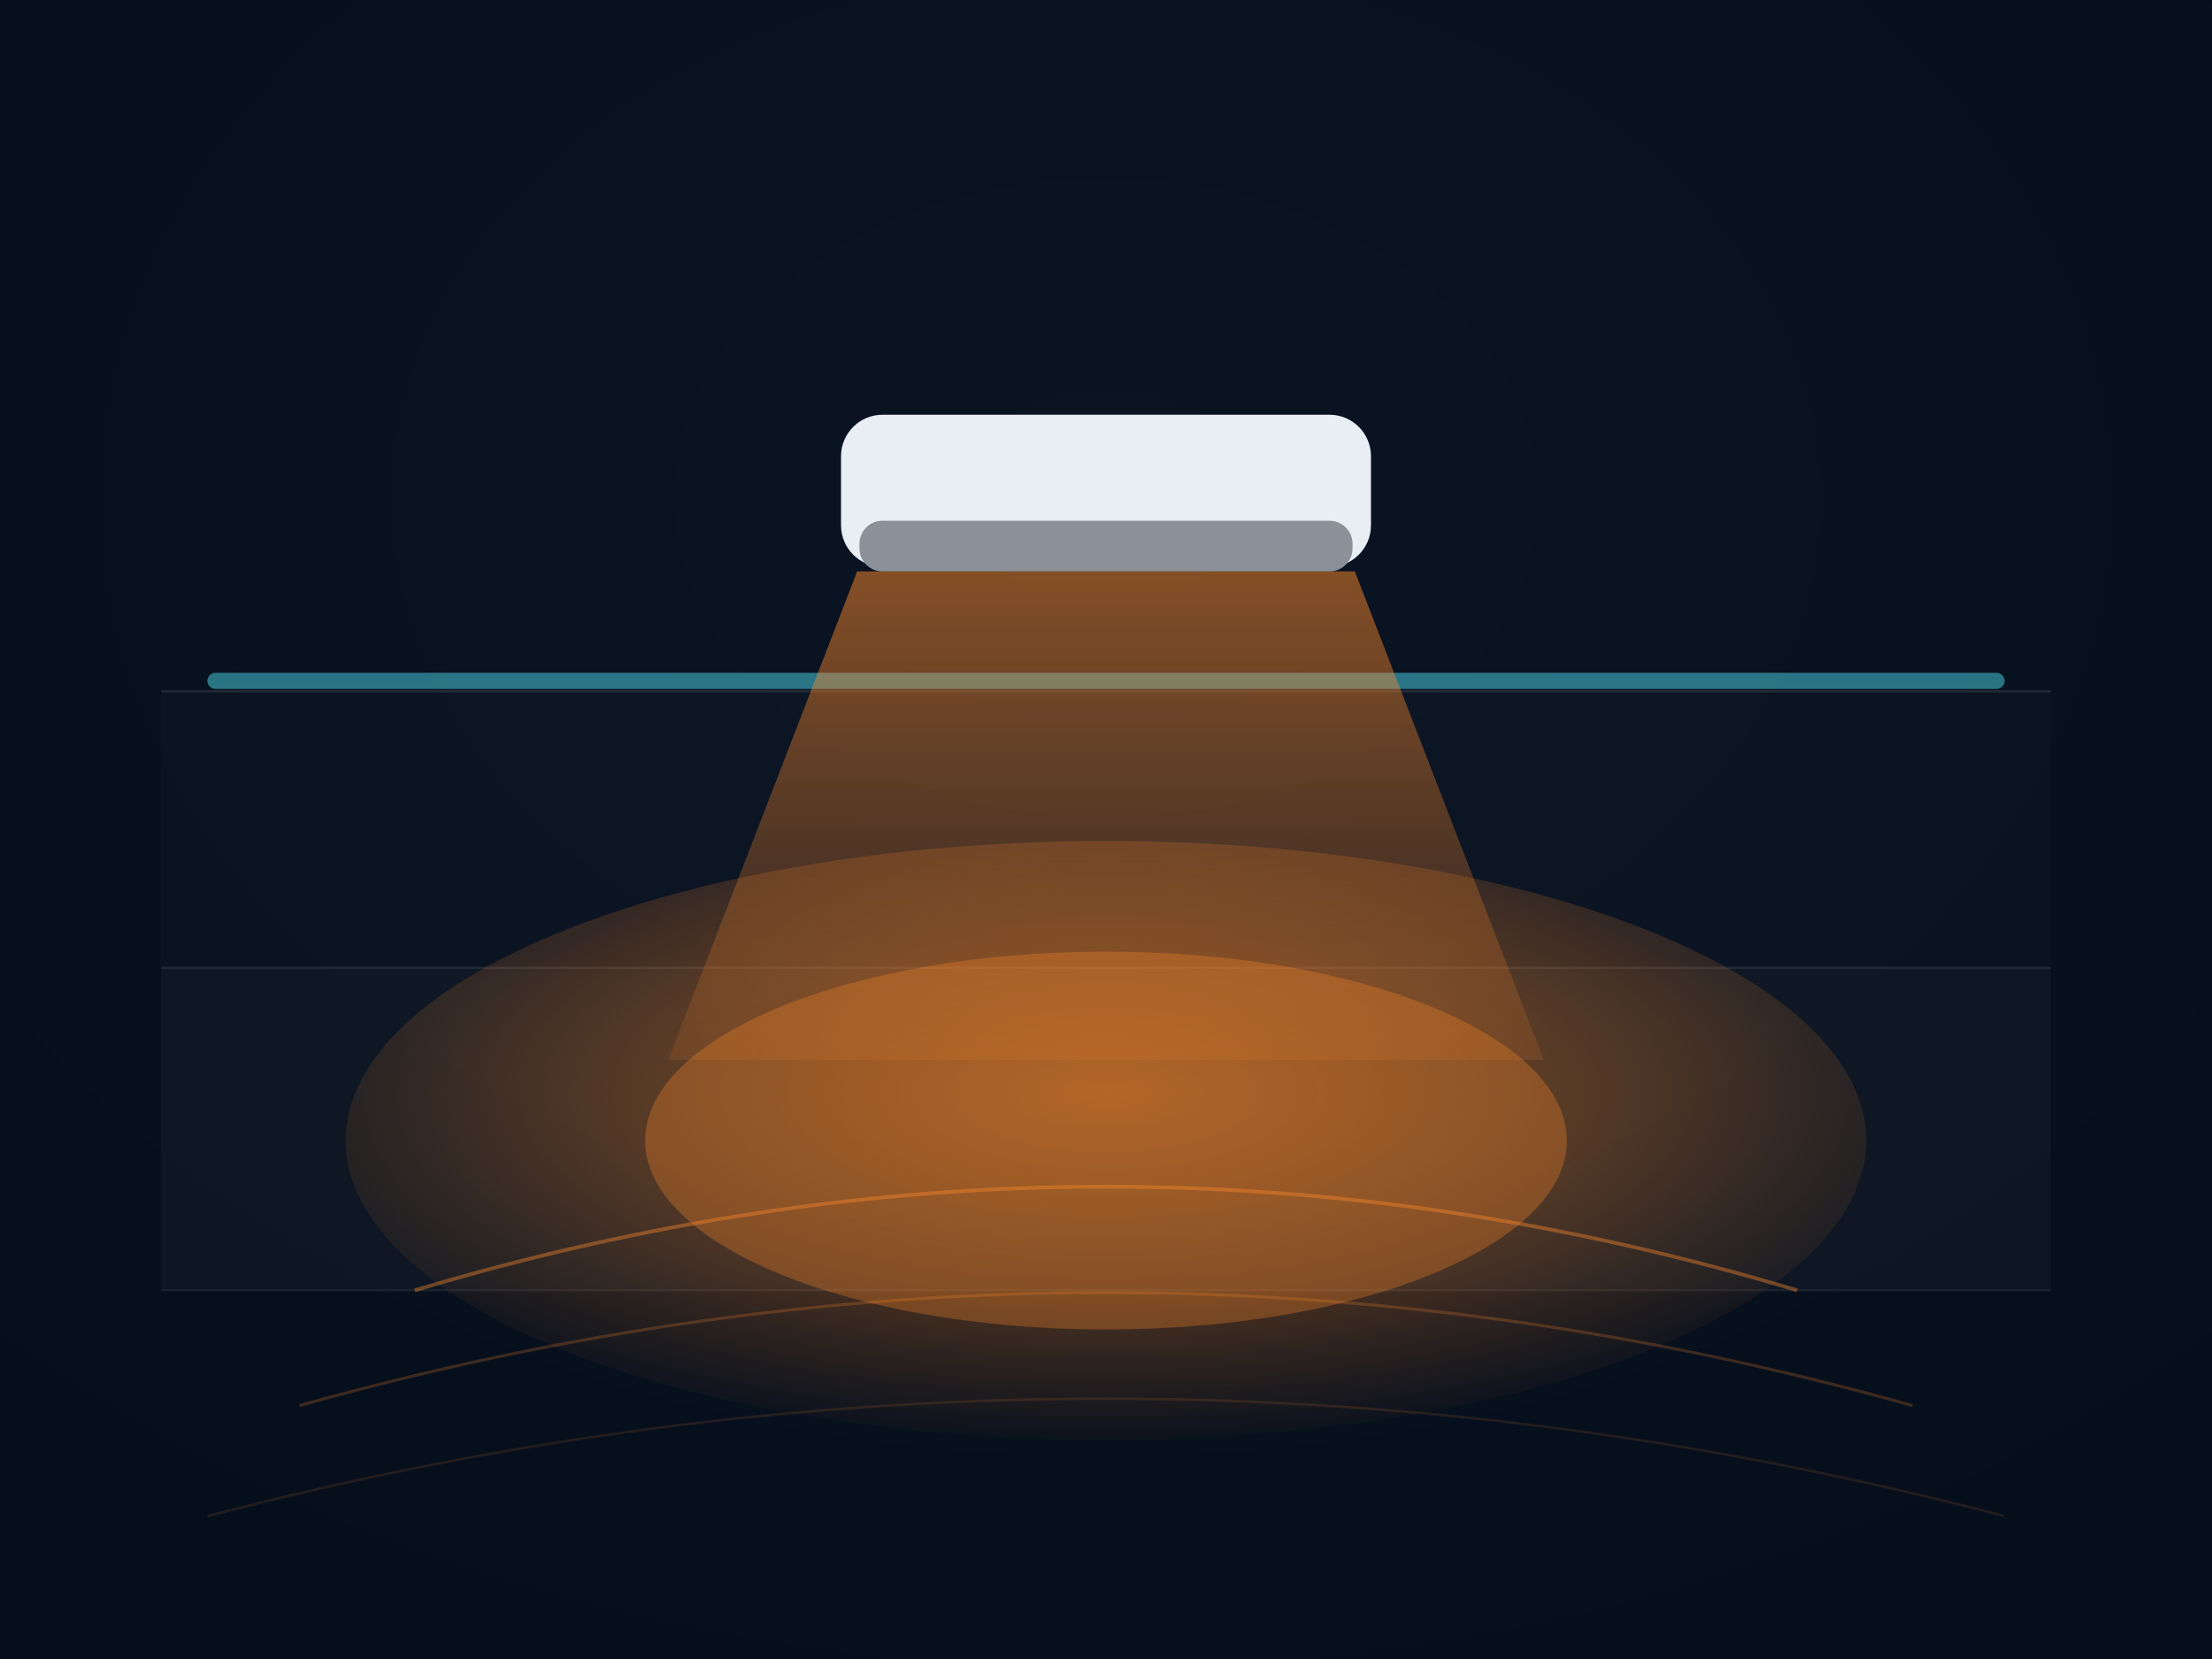
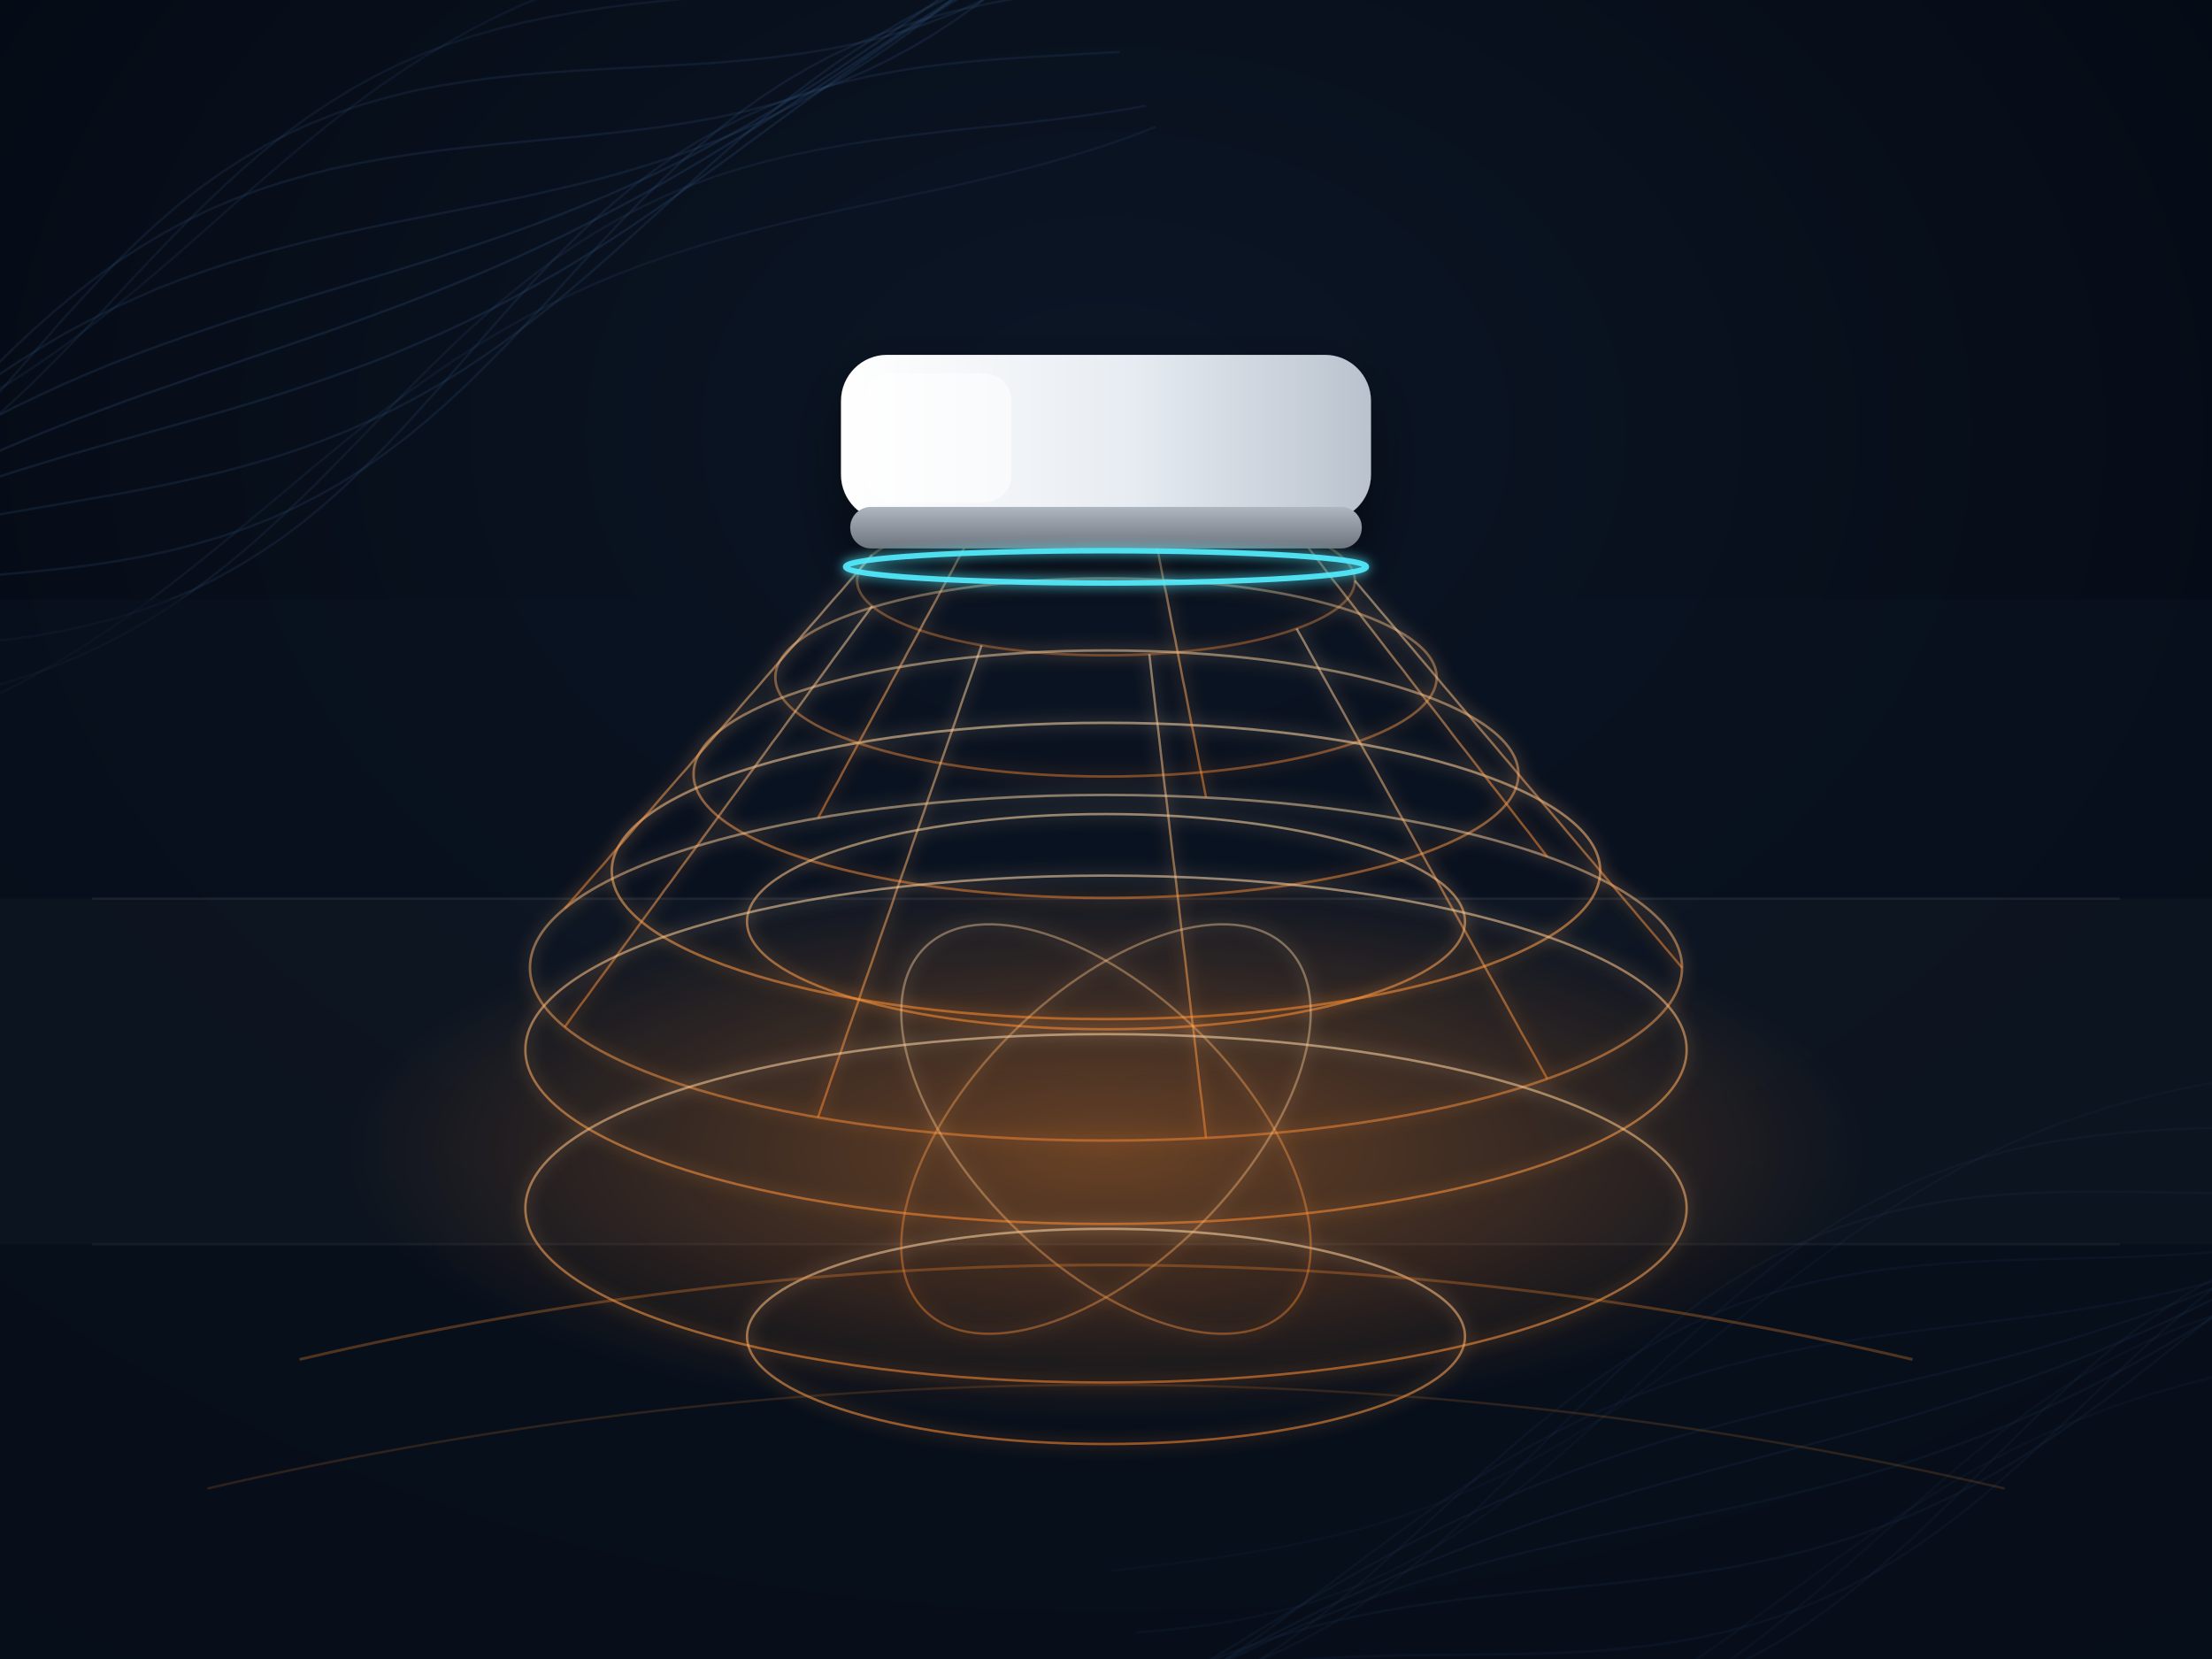
<svg xmlns="http://www.w3.org/2000/svg" width="960" height="720" viewBox="0 0 960 720">
  <defs>
-     <radialGradient id="bgg" cx="50%" cy="30%" r="90%">
-       <stop offset="0" stop-color="#0b1423" />
-       <stop offset="1" stop-color="#040d19" />
+     <radialGradient id="bgg" cx="50%" cy="26%" r="95%">
+       <stop offset="0" stop-color="#0c1626" />
+       <stop offset=".6" stop-color="#050b15" />
+       <stop offset="1" stop-color="#03070e" />
    </radialGradient>
-     <radialGradient id="hotspot" cx="50%" cy="50%" r="50%">
-       <stop offset="0" stop-color="#ffd9a8" stop-opacity=".95" />
-       <stop offset=".35" stop-color="#ff8a2b" stop-opacity=".8" />
+     <linearGradient id="body" x1="0" y1="0" x2="1" y2="0">
+       <stop offset="0" stop-color="#ffffff" />
+       <stop offset=".55" stop-color="#e7ecf2" />
+       <stop offset="1" stop-color="#b9c2cd" />
+     </linearGradient>
+     <linearGradient id="metal" x1="0" y1="0" x2="0" y2="1">
+       <stop offset="0" stop-color="#aeb6c0" />
+       <stop offset="1" stop-color="#6d747e" />
+     </linearGradient>
+     <linearGradient id="ogr" x1="0" y1="0" x2="0" y2="1">
+       <stop offset="0" stop-color="#ffd9a8" />
+       <stop offset="1" stop-color="#ff8a2b" />
+     </linearGradient>
+     <radialGradient id="core" cx="50%" cy="50%" r="50%">
+       <stop offset="0" stop-color="#fff3df" stop-opacity=".95" />
+       <stop offset=".4" stop-color="#ff8a2b" stop-opacity=".55" />
      <stop offset="1" stop-color="#ff8a2b" stop-opacity="0" />
    </radialGradient>
-     <radialGradient id="volume" cx="50%" cy="42%" r="60%">
-       <stop offset="0" stop-color="#ff8a2b" stop-opacity=".55" />
-       <stop offset=".55" stop-color="#ff8a2b" stop-opacity=".28" />
+     <radialGradient id="corewide" cx="50%" cy="50%" r="50%">
+       <stop offset="0" stop-color="#ff8a2b" stop-opacity=".38" />
+       <stop offset=".6" stop-color="#ff8a2b" stop-opacity=".16" />
      <stop offset="1" stop-color="#ff8a2b" stop-opacity="0" />
    </radialGradient>
-     <linearGradient id="beamN" x1="0" y1="0" x2="0" y2="1">
-       <stop offset="0" stop-color="#ffd9a8" stop-opacity=".85" />
-       <stop offset="1" stop-color="#ff8a2b" stop-opacity=".25" />
-     </linearGradient>
-     <linearGradient id="beamW" x1="0" y1="0" x2="0" y2="1">
-       <stop offset="0" stop-color="#ff8a2b" stop-opacity=".5" />
-       <stop offset="1" stop-color="#ff8a2b" stop-opacity=".12" />
-     </linearGradient>
+     <filter id="glowO" x="-40%" y="-40%" width="180%" height="180%">
+       <feGaussianBlur stdDeviation="3.2" result="b" />
+       <feMerge>
+         <feMergeNode in="b" />
+         <feMergeNode in="SourceGraphic" />
+       </feMerge>
+     </filter>
+     <filter id="glowC" x="-60%" y="-60%" width="220%" height="220%">
+       <feGaussianBlur stdDeviation="2.4" result="b" />
+       <feMerge>
+         <feMergeNode in="b" />
+         <feMergeNode in="SourceGraphic" />
+       </feMerge>
+     </filter>
+     <filter id="soft" x="-30%" y="-30%" width="160%" height="160%">
+       <feDropShadow dx="0" dy="10" stdDeviation="12" flood-color="#000" flood-opacity=".5" />
+     </filter>
  </defs>
  <rect width="960" height="720" fill="url(#bgg)" />
-   <line x1="70" y1="300" x2="890" y2="300" stroke="#ffffff" stroke-opacity=".10" />
-   <line x1="70" y1="420" x2="890" y2="420" stroke="#ffffff" stroke-opacity=".08" />
-   <line x1="70" y1="560" x2="890" y2="560" stroke="#ffffff" stroke-opacity=".06" />
-   <rect x="70" y="300" width="820" height="120" fill="#ffffff" fill-opacity=".015" />
-   <rect x="70" y="420" width="820" height="140" fill="#ffffff" fill-opacity=".03" />
-   <rect x="365.0" y="180" width="230" height="66" rx="18" fill="#e9eef4" />
-   <rect x="373.0" y="226" width="214" height="22" rx="10" fill="#8b9099" />
-   <rect x="90" y="292" width="780" height="7" rx="3.5" fill="#53efff" fill-opacity=".45" />
-   <path d="M 372.0 248 L 588.0 248 L 670.0 460 L 290.0 460 Z" fill="url(#beamW)" />
-   <ellipse cx="480.0" cy="495" rx="330" ry="130" fill="url(#volume)" />
-   <ellipse cx="480.0" cy="495" rx="200" ry="82" fill="#ff8a2b" fill-opacity=".30" />
-   <path d="M 180.0 560 Q 480.0 470 780.0 560" fill="none" stroke="#ff8a2b" stroke-opacity=".4" stroke-width="1.6" />
-   <path d="M 130.0 610 Q 480.0 512 830.0 610" fill="none" stroke="#ff8a2b" stroke-opacity=".22" stroke-width="1.3" />
-   <path d="M 90.0 658 Q 480.0 556 870.0 658" fill="none" stroke="#ff8a2b" stroke-opacity=".12" stroke-width="1.1" />
+   <g transform="rotate(-26 160 130)">
+     <polyline points="-180.0,70.0 -168.7,73.1 -157.3,76.2 -146.0,79.2 -134.7,82.0 -123.3,84.7 -112.0,87.2 -100.7,89.4 -89.3,91.3 -78.0,93.0 -66.7,94.3 -55.3,95.2 -44.0,95.8 -32.7,96.0 -21.3,95.8 -10.0,95.3 1.3,94.4 12.7,93.1 24.0,91.5 35.3,89.6 46.7,87.4 58.0,85.0 69.3,82.3 80.7,79.4 92.0,76.5 103.3,73.4 114.7,70.3 126.0,67.1 137.3,64.1 148.7,61.1 160.0,58.2 171.3,55.5 182.7,53.0 194.0,50.8 205.3,48.8 216.7,47.2 228.0,45.8 239.3,44.9 250.7,44.2 262.0,44.0 273.3,44.1 284.7,44.7 296.0,45.5 307.3,46.8 318.7,48.3 330.0,50.2 341.3,52.4 352.7,54.8 364.0,57.5 375.3,60.3 386.7,63.3 398.0,66.3 409.3,69.5 420.7,72.6 432.0,75.7 443.3,78.7 454.7,81.6 466.0,84.3 477.3,86.8 488.7,89.0 500.0,91.0" fill="none" stroke="#3b5f95" stroke-opacity="0.13" stroke-width="1" />
+     <polyline points="-180.0,98.8 -168.7,102.4 -157.3,105.6 -146.0,108.5 -134.7,110.9 -123.3,112.9 -112.0,114.5 -100.7,115.5 -89.3,116.0 -78.0,116.0 -66.7,115.4 -55.3,114.4 -44.0,112.8 -32.7,110.8 -21.3,108.4 -10.0,105.5 1.3,102.2 12.7,98.7 24.0,94.8 35.3,90.8 46.7,86.6 58.0,82.3 69.3,77.9 80.7,73.6 92.0,69.4 103.3,65.3 114.7,61.5 126.0,57.9 137.3,54.6 148.7,51.7 160.0,49.3 171.3,47.2 182.7,45.7 194.0,44.6 205.3,44.0 216.7,44.0 228.0,44.5 239.3,45.5 250.7,47.0 262.0,49.0 273.3,51.4 284.7,54.3 296.0,57.5 307.3,61.0 318.7,64.8 330.0,68.9 341.3,73.1 352.7,77.4 364.0,81.7 375.3,86.0 386.7,90.2 398.0,94.3 409.3,98.2 420.7,101.8 432.0,105.1 443.3,108.0 454.7,110.5 466.0,112.6 477.3,114.2 488.7,115.3 500.0,115.9" fill="none" stroke="#3b5f95" stroke-opacity="0.14" stroke-width="1" />
+     <polyline points="-180.0,125.6 -168.7,127.6 -157.3,128.9 -146.0,129.8 -134.7,130.0 -123.3,129.6 -112.0,128.7 -100.7,127.3 -89.3,125.2 -78.0,122.7 -66.7,119.7 -55.3,116.3 -44.0,112.5 -32.7,108.3 -21.3,103.9 -10.0,99.3 1.3,94.6 12.7,89.8 24.0,85.0 35.3,80.2 46.7,75.7 58.0,71.3 69.3,67.2 80.7,63.4 92.0,60.0 103.3,57.0 114.7,54.5 126.0,52.6 137.3,51.2 148.7,50.3 160.0,50.0 171.3,50.3 182.7,51.2 194.0,52.6 205.3,54.6 216.7,57.0 228.0,60.0 239.3,63.4 250.7,67.2 262.0,71.3 273.3,75.7 284.7,80.3 296.0,85.0 307.3,89.8 318.7,94.6 330.0,99.4 341.3,104.0 352.7,108.4 364.0,112.5 375.3,116.3 386.7,119.7 398.0,122.7 409.3,125.3 420.7,127.3 432.0,128.7 443.3,129.7 454.7,130.0 466.0,129.8 477.3,128.9 488.7,127.6 500.0,125.6" fill="none" stroke="#3b5f95" stroke-opacity="0.16" stroke-width="1" />
+     <polyline points="-180.0,135.3 -168.7,134.8 -157.3,133.7 -146.0,132.1 -134.7,130.0 -123.3,127.5 -112.0,124.7 -100.7,121.4 -89.3,117.9 -78.0,114.1 -66.7,110.0 -55.3,105.9 -44.0,101.6 -32.7,97.4 -21.3,93.2 -10.0,89.0 1.3,85.1 12.7,81.3 24.0,77.8 35.3,74.7 46.7,71.9 58.0,69.5 69.3,67.5 80.7,66.1 92.0,65.1 103.3,64.6 114.7,64.6 126.0,65.2 137.3,66.2 148.7,67.8 160.0,69.8 171.3,72.2 182.7,75.1 194.0,78.3 205.3,81.8 216.7,85.6 228.0,89.6 239.3,93.7 250.7,98.0 262.0,102.2 273.3,106.5 284.7,110.6 296.0,114.6 307.3,118.4 318.7,121.9 330.0,125.1 341.3,127.9 352.7,130.3 364.0,132.3 375.3,133.8 386.7,134.9 398.0,135.4 409.3,135.4 420.7,134.9 432.0,133.9 443.3,132.4 454.7,130.4 466.0,128.0 477.3,125.2 488.7,122.0 500.0,118.5" fill="none" stroke="#3b5f95" stroke-opacity="0.17" stroke-width="1" />
+     <polyline points="-180.0,130.4 -168.7,128.4 -157.3,126.2 -146.0,123.8 -134.7,121.2 -123.3,118.4 -112.0,115.5 -100.7,112.5 -89.3,109.5 -78.0,106.4 -66.7,103.5 -55.3,100.6 -44.0,97.8 -32.7,95.3 -21.3,92.9 -10.0,90.8 1.3,89.0 12.7,87.5 24.0,86.3 35.3,85.4 46.7,85.0 58.0,84.8 69.3,85.1 80.7,85.6 92.0,86.6 103.3,87.9 114.7,89.5 126.0,91.4 137.3,93.6 148.7,96.0 160.0,98.6 171.3,101.4 182.7,104.3 194.0,107.3 205.3,110.3 216.7,113.3 228.0,116.3 239.3,119.2 250.7,121.9 262.0,124.5 273.3,126.9 284.7,129.0 296.0,130.8 307.3,132.4 318.7,133.6 330.0,134.5 341.3,135.0 352.7,135.2 364.0,135.0 375.3,134.4 386.7,133.5 398.0,132.2 409.3,130.7 420.7,128.8 432.0,126.6 443.3,124.2 454.7,121.6 466.0,118.9 477.3,116.0 488.7,113.0 500.0,110.0" fill="none" stroke="#3b5f95" stroke-opacity="0.18" stroke-width="1" />
+     <polyline points="-180.0,125.9 -168.7,124.1 -157.3,122.3 -146.0,120.5 -134.7,118.6 -123.3,116.8 -112.0,115.0 -100.7,113.3 -89.3,111.7 -78.0,110.2 -66.7,108.8 -55.3,107.6 -44.0,106.6 -32.7,105.8 -21.3,105.2 -10.0,104.8 1.3,104.6 12.7,104.7 24.0,104.9 35.3,105.4 46.7,106.1 58.0,107.0 69.3,108.1 80.7,109.4 92.0,110.8 103.3,112.3 114.7,114.0 126.0,115.7 137.3,117.5 148.7,119.4 160.0,121.2 171.3,123.1 182.7,124.9 194.0,126.6 205.3,128.2 216.7,129.7 228.0,131.1 239.3,132.3 250.7,133.3 262.0,134.1 273.3,134.8 284.7,135.2 296.0,135.4 307.3,135.4 318.7,135.1 330.0,134.6 341.3,134.0 352.7,133.1 364.0,132.0 375.3,130.8 386.7,129.4 398.0,127.8 409.3,126.2 420.7,124.4 432.0,122.6 443.3,120.8 454.7,118.9 466.0,117.1 477.3,115.3 488.7,113.6 500.0,111.9" fill="none" stroke="#3b5f95" stroke-opacity="0.20" stroke-width="1" />
+     <polyline points="-180.0,128.1 -168.7,126.7 -157.3,125.3 -146.0,124.0 -134.7,122.8 -123.3,121.7 -112.0,120.7 -100.7,119.8 -89.3,119.1 -78.0,118.6 -66.7,118.2 -55.3,118.0 -44.0,118.0 -32.7,118.1 -21.3,118.4 -10.0,118.9 1.3,119.5 12.7,120.3 24.0,121.2 35.3,122.3 46.7,123.4 58.0,124.7 69.3,126.1 80.7,127.4 92.0,128.9 103.3,130.3 114.7,131.8 126.0,133.2 137.3,134.6 148.7,135.9 160.0,137.1 171.3,138.2 182.7,139.2 194.0,140.1 205.3,140.8 216.7,141.4 228.0,141.8 239.3,142.0 250.7,142.1 262.0,141.9 273.3,141.6 284.7,141.2 296.0,140.6 307.3,139.8 318.7,138.9 330.0,137.8 341.3,136.7 352.7,135.4 364.0,134.1 375.3,132.7 386.7,131.2 398.0,129.8 409.3,128.3 420.7,126.9 432.0,125.5 443.3,124.2 454.7,123.0 466.0,121.9 477.3,120.9 488.7,120.0 500.0,119.3" fill="none" stroke="#3b5f95" stroke-opacity="0.21" stroke-width="1" />
+     <polyline points="-180.0,128.8 -168.7,127.3 -157.3,126.0 -146.0,124.9 -134.7,124.1 -123.3,123.4 -112.0,123.0 -100.7,122.8 -89.3,122.9 -78.0,123.3 -66.7,123.8 -55.3,124.6 -44.0,125.7 -32.7,126.9 -21.3,128.3 -10.0,129.9 1.3,131.7 12.7,133.5 24.0,135.5 35.3,137.5 46.7,139.6 58.0,141.6 69.3,143.7 80.7,145.7 92.0,147.6 103.3,149.4 114.7,151.0 126.0,152.5 137.3,153.8 148.7,155.0 160.0,155.9 171.3,156.5 182.7,157.0 194.0,157.2 205.3,157.1 216.7,156.8 228.0,156.2 239.3,155.4 250.7,154.4 262.0,153.2 273.3,151.8 284.7,150.2 296.0,148.5 307.3,146.6 318.7,144.7 330.0,142.7 341.3,140.6 352.7,138.5 364.0,136.5 375.3,134.5 386.7,132.6 398.0,130.8 409.3,129.1 420.7,127.6 432.0,126.3 443.3,125.1 454.7,124.2 466.0,123.5 477.3,123.1 488.7,122.9 500.0,122.9" fill="none" stroke="#3b5f95" stroke-opacity="0.20" stroke-width="1" />
+     <polyline points="-180.0,123.7 -168.7,122.9 -157.3,122.4 -146.0,122.4 -134.7,122.8 -123.3,123.5 -112.0,124.7 -100.7,126.2 -89.3,128.0 -78.0,130.2 -66.7,132.6 -55.3,135.4 -44.0,138.3 -32.7,141.4 -21.3,144.6 -10.0,147.9 1.3,151.2 12.7,154.5 24.0,157.8 35.3,160.9 46.7,163.9 58.0,166.6 69.3,169.2 80.7,171.4 92.0,173.4 103.3,175.0 114.7,176.2 126.0,177.1 137.3,177.5 148.7,177.6 160.0,177.3 171.3,176.6 182.7,175.5 194.0,174.0 205.3,172.2 216.7,170.0 228.0,167.6 239.3,164.9 250.7,162.0 262.0,158.9 273.3,155.7 284.7,152.4 296.0,149.1 307.3,145.8 318.7,142.5 330.0,139.4 341.3,136.4 352.7,133.6 364.0,131.0 375.3,128.8 386.7,126.8 398.0,125.2 409.3,123.9 420.7,123.0 432.0,122.5 443.3,122.4 454.7,122.7 466.0,123.4 477.3,124.4 488.7,125.9 500.0,127.7" fill="none" stroke="#3b5f95" stroke-opacity="0.18" stroke-width="1" />
+     <polyline points="-180.0,123.9 -168.7,125.2 -157.3,127.1 -146.0,129.3 -134.7,132.1 -123.3,135.2 -112.0,138.7 -100.7,142.5 -89.3,146.6 -78.0,150.8 -66.7,155.2 -55.3,159.7 -44.0,164.1 -32.7,168.5 -21.3,172.8 -10.0,176.9 1.3,180.8 12.7,184.3 24.0,187.5 35.3,190.3 46.7,192.6 58.0,194.5 69.3,195.9 80.7,196.8 92.0,197.1 103.3,196.9 114.7,196.2 126.0,194.9 137.3,193.1 148.7,190.9 160.0,188.2 171.3,185.1 182.7,181.6 194.0,177.8 205.3,173.8 216.7,169.5 228.0,165.2 239.3,160.7 250.7,156.2 262.0,151.8 273.3,147.5 284.7,143.4 296.0,139.6 307.3,136.0 318.7,132.8 330.0,129.9 341.3,127.5 352.7,125.6 364.0,124.2 375.3,123.3 386.7,122.9 398.0,123.1 409.3,123.8 420.7,125.0 432.0,126.7 443.3,128.9 454.7,131.6 466.0,134.6 477.3,138.1 488.7,141.8 500.0,145.9" fill="none" stroke="#3b5f95" stroke-opacity="0.17" stroke-width="1" />
+     <polyline points="-180.0,141.9 -168.7,145.5 -157.3,149.4 -146.0,153.7 -134.7,158.2 -123.3,162.8 -112.0,167.6 -100.7,172.4 -89.3,177.1 -78.0,181.8 -66.7,186.3 -55.3,190.5 -44.0,194.5 -32.7,198.1 -21.3,201.3 -10.0,204.0 1.3,206.3 12.7,208.0 24.0,209.2 35.3,209.8 46.7,209.8 58.0,209.2 69.3,208.1 80.7,206.5 92.0,204.3 103.3,201.6 114.7,198.4 126.0,194.8 137.3,190.9 148.7,186.7 160.0,182.2 171.3,177.6 182.7,172.8 194.0,168.0 205.3,163.3 216.7,158.6 228.0,154.1 239.3,149.8 250.7,145.8 262.0,142.2 273.3,139.0 284.7,136.2 296.0,133.9 307.3,132.1 318.7,130.9 330.0,130.3 341.3,130.2 352.7,130.7 364.0,131.8 375.3,133.4 386.7,135.5 398.0,138.2 409.3,141.3 420.7,144.8 432.0,148.7 443.3,152.9 454.7,157.4 466.0,162.0 477.3,166.8 488.7,171.5 500.0,176.3" fill="none" stroke="#3b5f95" stroke-opacity="0.16" stroke-width="1" />
+     <polyline points="-180.0,172.1 -168.7,176.2 -157.3,180.3 -146.0,184.4 -134.7,188.4 -123.3,192.3 -112.0,196.1 -100.7,199.6 -89.3,202.8 -78.0,205.7 -66.7,208.2 -55.3,210.3 -44.0,212.0 -32.7,213.2 -21.3,214.0 -10.0,214.2 1.3,213.9 12.7,213.2 24.0,212.0 35.3,210.3 46.7,208.1 58.0,205.6 69.3,202.7 80.7,199.4 92.0,195.9 103.3,192.2 114.7,188.2 126.0,184.2 137.3,180.1 148.7,176.0 160.0,171.9 171.3,168.0 182.7,164.2 194.0,160.7 205.3,157.5 216.7,154.5 228.0,152.0 239.3,149.8 250.7,148.1 262.0,146.9 273.3,146.1 284.7,145.8 296.0,146.0 307.3,146.7 318.7,147.9 330.0,149.6 341.3,151.7 352.7,154.2 364.0,157.1 375.3,160.3 386.7,163.8 398.0,167.5 409.3,171.4 420.7,175.4 432.0,179.5 443.3,183.7 454.7,187.7 466.0,191.7 477.3,195.4 488.7,199.0 500.0,202.3" fill="none" stroke="#3b5f95" stroke-opacity="0.14" stroke-width="1" />
+     <polyline points="-180.0,197.3 -168.7,200.0 -157.3,202.5 -146.0,204.8 -134.7,206.9 -123.3,208.7 -112.0,210.3 -100.7,211.6 -89.3,212.6 -78.0,213.2 -66.7,213.5 -55.3,213.5 -44.0,213.1 -32.7,212.4 -21.3,211.4 -10.0,210.1 1.3,208.4 12.7,206.5 24.0,204.4 35.3,202.0 46.7,199.5 58.0,196.9 69.3,194.1 80.7,191.3 92.0,188.5 103.3,185.6 114.7,182.9 126.0,180.2 137.3,177.7 148.7,175.4 160.0,173.3 171.3,171.4 182.7,169.8 194.0,168.5 205.3,167.5 216.7,166.8 228.0,166.5 239.3,166.5 250.7,166.8 262.0,167.5 273.3,168.5 284.7,169.8 296.0,171.4 307.3,173.3 318.7,175.4 330.0,177.7 341.3,180.2 352.7,182.9 364.0,185.6 375.3,188.5 386.7,191.3 398.0,194.1 409.3,196.9 420.7,199.5 432.0,202.0 443.3,204.4 454.7,206.5 466.0,208.4 477.3,210.1 488.7,211.4 500.0,212.4" fill="none" stroke="#3b5f95" stroke-opacity="0.13" stroke-width="1" />
+   </g>
+   <g transform="rotate(-22 820 610)">
+     <polyline points="480.0,550.0 491.3,553.1 502.7,556.2 514.0,559.2 525.3,562.0 536.7,564.7 548.0,567.2 559.3,569.4 570.7,571.3 582.0,573.0 593.3,574.3 604.7,575.2 616.0,575.8 627.3,576.0 638.7,575.8 650.0,575.3 661.3,574.4 672.7,573.1 684.0,571.5 695.3,569.6 706.7,567.4 718.0,565.0 729.3,562.3 740.7,559.4 752.0,556.5 763.3,553.4 774.7,550.3 786.0,547.1 797.3,544.1 808.7,541.1 820.0,538.2 831.3,535.5 842.7,533.0 854.0,530.8 865.3,528.8 876.7,527.2 888.0,525.8 899.3,524.9 910.7,524.2 922.0,524.0 933.3,524.1 944.7,524.7 956.0,525.5 967.3,526.8 978.7,528.3 990.0,530.2 1001.3,532.4 1012.7,534.8 1024.0,537.5 1035.3,540.3 1046.7,543.3 1058.0,546.3 1069.3,549.5 1080.7,552.6 1092.0,555.7 1103.3,558.7 1114.7,561.6 1126.0,564.3 1137.3,566.8 1148.7,569.0 1160.0,571.0" fill="none" stroke="#3b5f95" stroke-opacity="0.13" stroke-width="1" />
+     <polyline points="480.0,578.8 491.3,582.4 502.7,585.6 514.0,588.5 525.3,590.9 536.7,592.9 548.0,594.5 559.3,595.5 570.7,596.0 582.0,596.0 593.3,595.4 604.7,594.4 616.0,592.8 627.3,590.8 638.7,588.4 650.0,585.5 661.3,582.2 672.7,578.7 684.0,574.8 695.3,570.8 706.7,566.6 718.0,562.3 729.3,557.9 740.7,553.6 752.0,549.4 763.3,545.3 774.7,541.5 786.0,537.9 797.3,534.6 808.7,531.7 820.0,529.3 831.3,527.2 842.7,525.7 854.0,524.6 865.3,524.0 876.7,524.0 888.0,524.5 899.3,525.5 910.7,527.0 922.0,529.0 933.3,531.4 944.7,534.3 956.0,537.5 967.3,541.0 978.7,544.8 990.0,548.9 1001.3,553.1 1012.7,557.4 1024.0,561.7 1035.3,566.0 1046.7,570.2 1058.0,574.3 1069.3,578.2 1080.7,581.8 1092.0,585.1 1103.3,588.0 1114.7,590.5 1126.0,592.6 1137.3,594.2 1148.7,595.3 1160.0,595.9" fill="none" stroke="#3b5f95" stroke-opacity="0.14" stroke-width="1" />
+     <polyline points="480.0,605.6 491.3,607.6 502.7,608.9 514.0,609.8 525.3,610.0 536.7,609.6 548.0,608.7 559.3,607.3 570.7,605.2 582.0,602.7 593.3,599.7 604.7,596.3 616.0,592.5 627.3,588.3 638.7,583.9 650.0,579.3 661.3,574.6 672.7,569.8 684.0,565.0 695.3,560.2 706.7,555.7 718.0,551.3 729.3,547.2 740.7,543.4 752.0,540.0 763.3,537.0 774.7,534.5 786.0,532.6 797.3,531.2 808.7,530.3 820.0,530.0 831.3,530.3 842.7,531.2 854.0,532.6 865.3,534.6 876.7,537.0 888.0,540.0 899.3,543.4 910.7,547.2 922.0,551.3 933.3,555.7 944.7,560.3 956.0,565.0 967.3,569.8 978.7,574.6 990.0,579.4 1001.3,584.0 1012.7,588.4 1024.0,592.5 1035.3,596.3 1046.7,599.7 1058.0,602.7 1069.3,605.3 1080.7,607.3 1092.0,608.7 1103.3,609.7 1114.7,610.0 1126.0,609.8 1137.3,608.9 1148.7,607.6 1160.0,605.6" fill="none" stroke="#3b5f95" stroke-opacity="0.16" stroke-width="1" />
+     <polyline points="480.0,615.3 491.3,614.8 502.7,613.7 514.0,612.1 525.3,610.0 536.7,607.5 548.0,604.7 559.3,601.4 570.7,597.9 582.0,594.1 593.3,590.0 604.7,585.9 616.0,581.6 627.3,577.4 638.7,573.2 650.0,569.0 661.3,565.1 672.7,561.3 684.0,557.8 695.3,554.7 706.7,551.9 718.0,549.5 729.3,547.5 740.7,546.1 752.0,545.1 763.3,544.6 774.7,544.6 786.0,545.2 797.3,546.2 808.7,547.8 820.0,549.8 831.3,552.2 842.7,555.1 854.0,558.3 865.3,561.8 876.7,565.6 888.0,569.6 899.3,573.7 910.7,578.0 922.0,582.2 933.3,586.5 944.7,590.6 956.0,594.6 967.3,598.4 978.7,601.9 990.0,605.1 1001.3,607.9 1012.7,610.3 1024.0,612.3 1035.3,613.8 1046.7,614.9 1058.0,615.4 1069.3,615.4 1080.7,614.9 1092.0,613.9 1103.3,612.4 1114.7,610.4 1126.0,608.0 1137.3,605.2 1148.7,602.0 1160.0,598.5" fill="none" stroke="#3b5f95" stroke-opacity="0.17" stroke-width="1" />
+     <polyline points="480.0,610.4 491.3,608.4 502.7,606.2 514.0,603.8 525.3,601.2 536.7,598.4 548.0,595.5 559.3,592.5 570.7,589.5 582.0,586.4 593.3,583.5 604.7,580.6 616.0,577.8 627.3,575.3 638.7,572.9 650.0,570.8 661.3,569.0 672.7,567.5 684.0,566.3 695.3,565.4 706.7,565.0 718.0,564.8 729.3,565.1 740.7,565.6 752.0,566.6 763.3,567.9 774.7,569.5 786.0,571.4 797.3,573.6 808.7,576.0 820.0,578.6 831.3,581.4 842.7,584.3 854.0,587.3 865.3,590.3 876.7,593.3 888.0,596.3 899.3,599.2 910.7,601.9 922.0,604.5 933.3,606.9 944.7,609.0 956.0,610.8 967.3,612.4 978.7,613.6 990.0,614.5 1001.3,615.0 1012.7,615.2 1024.0,615.0 1035.3,614.4 1046.7,613.5 1058.0,612.2 1069.3,610.7 1080.7,608.8 1092.0,606.6 1103.3,604.2 1114.7,601.6 1126.0,598.9 1137.3,596.0 1148.7,593.0 1160.0,590.0" fill="none" stroke="#3b5f95" stroke-opacity="0.18" stroke-width="1" />
+     <polyline points="480.0,605.9 491.3,604.1 502.7,602.3 514.0,600.5 525.3,598.6 536.7,596.8 548.0,595.0 559.3,593.3 570.7,591.7 582.0,590.2 593.3,588.8 604.7,587.6 616.0,586.6 627.3,585.8 638.7,585.2 650.0,584.8 661.3,584.6 672.7,584.7 684.0,584.9 695.3,585.4 706.7,586.1 718.0,587.0 729.3,588.1 740.7,589.4 752.0,590.8 763.3,592.3 774.7,594.0 786.0,595.7 797.3,597.5 808.7,599.4 820.0,601.2 831.3,603.1 842.7,604.9 854.0,606.6 865.3,608.2 876.7,609.7 888.0,611.1 899.3,612.3 910.7,613.3 922.0,614.1 933.3,614.8 944.7,615.2 956.0,615.4 967.3,615.4 978.7,615.1 990.0,614.6 1001.3,614.0 1012.7,613.1 1024.0,612.0 1035.3,610.8 1046.7,609.4 1058.0,607.8 1069.3,606.2 1080.7,604.4 1092.0,602.6 1103.3,600.8 1114.7,598.9 1126.0,597.1 1137.3,595.3 1148.7,593.6 1160.0,591.9" fill="none" stroke="#3b5f95" stroke-opacity="0.20" stroke-width="1" />
+     <polyline points="480.0,608.1 491.3,606.7 502.7,605.3 514.0,604.0 525.3,602.8 536.7,601.7 548.0,600.7 559.3,599.8 570.7,599.1 582.0,598.6 593.3,598.2 604.7,598.0 616.0,598.0 627.3,598.1 638.7,598.4 650.0,598.9 661.3,599.5 672.7,600.3 684.0,601.2 695.3,602.3 706.7,603.4 718.0,604.7 729.3,606.1 740.7,607.4 752.0,608.9 763.3,610.3 774.7,611.8 786.0,613.2 797.3,614.6 808.7,615.9 820.0,617.1 831.3,618.2 842.7,619.2 854.0,620.1 865.3,620.8 876.7,621.4 888.0,621.8 899.3,622.0 910.7,622.1 922.0,621.9 933.3,621.6 944.7,621.2 956.0,620.6 967.3,619.8 978.7,618.9 990.0,617.8 1001.3,616.7 1012.7,615.4 1024.0,614.1 1035.3,612.7 1046.7,611.2 1058.0,609.8 1069.3,608.3 1080.7,606.9 1092.0,605.5 1103.3,604.2 1114.7,603.0 1126.0,601.9 1137.3,600.9 1148.7,600.0 1160.0,599.3" fill="none" stroke="#3b5f95" stroke-opacity="0.21" stroke-width="1" />
+     <polyline points="480.0,608.8 491.3,607.3 502.7,606.0 514.0,604.9 525.3,604.1 536.7,603.4 548.0,603.0 559.3,602.8 570.7,602.9 582.0,603.3 593.3,603.8 604.7,604.6 616.0,605.7 627.3,606.9 638.7,608.3 650.0,609.9 661.3,611.7 672.7,613.5 684.0,615.5 695.3,617.5 706.7,619.6 718.0,621.6 729.3,623.7 740.7,625.7 752.0,627.6 763.3,629.4 774.7,631.0 786.0,632.5 797.3,633.8 808.7,635.0 820.0,635.9 831.3,636.5 842.7,637.0 854.0,637.2 865.3,637.1 876.7,636.8 888.0,636.2 899.3,635.4 910.7,634.4 922.0,633.2 933.3,631.8 944.7,630.2 956.0,628.5 967.3,626.6 978.7,624.7 990.0,622.7 1001.3,620.6 1012.7,618.5 1024.0,616.5 1035.3,614.5 1046.7,612.6 1058.0,610.8 1069.3,609.1 1080.7,607.6 1092.0,606.3 1103.3,605.1 1114.7,604.2 1126.0,603.5 1137.3,603.1 1148.7,602.9 1160.0,602.9" fill="none" stroke="#3b5f95" stroke-opacity="0.20" stroke-width="1" />
+     <polyline points="480.0,603.7 491.3,602.9 502.7,602.4 514.0,602.4 525.3,602.8 536.7,603.5 548.0,604.7 559.3,606.2 570.7,608.0 582.0,610.2 593.3,612.6 604.7,615.4 616.0,618.3 627.3,621.4 638.7,624.6 650.0,627.9 661.3,631.2 672.7,634.5 684.0,637.8 695.3,640.9 706.7,643.9 718.0,646.6 729.3,649.2 740.7,651.4 752.0,653.4 763.3,655.0 774.7,656.2 786.0,657.1 797.3,657.5 808.7,657.6 820.0,657.3 831.3,656.6 842.7,655.5 854.0,654.0 865.3,652.2 876.7,650.0 888.0,647.6 899.3,644.9 910.7,642.0 922.0,638.9 933.3,635.7 944.7,632.4 956.0,629.1 967.3,625.8 978.7,622.5 990.0,619.4 1001.3,616.4 1012.7,613.6 1024.0,611.0 1035.3,608.8 1046.7,606.8 1058.0,605.2 1069.3,603.9 1080.7,603.0 1092.0,602.5 1103.3,602.4 1114.7,602.7 1126.0,603.4 1137.3,604.4 1148.7,605.9 1160.0,607.7" fill="none" stroke="#3b5f95" stroke-opacity="0.18" stroke-width="1" />
+     <polyline points="480.0,603.9 491.3,605.2 502.7,607.1 514.0,609.3 525.3,612.1 536.7,615.2 548.0,618.7 559.3,622.5 570.7,626.6 582.0,630.8 593.3,635.2 604.7,639.7 616.0,644.1 627.3,648.5 638.7,652.8 650.0,656.9 661.3,660.8 672.7,664.3 684.0,667.5 695.3,670.3 706.7,672.6 718.0,674.5 729.3,675.9 740.7,676.8 752.0,677.1 763.3,676.9 774.7,676.2 786.0,674.9 797.3,673.1 808.7,670.9 820.0,668.2 831.3,665.1 842.7,661.6 854.0,657.8 865.3,653.8 876.7,649.5 888.0,645.2 899.3,640.7 910.7,636.2 922.0,631.8 933.3,627.5 944.7,623.4 956.0,619.6 967.3,616.0 978.7,612.8 990.0,609.9 1001.3,607.5 1012.7,605.6 1024.0,604.2 1035.3,603.3 1046.7,602.9 1058.0,603.1 1069.3,603.8 1080.7,605.0 1092.0,606.7 1103.3,608.9 1114.7,611.6 1126.0,614.6 1137.3,618.1 1148.7,621.8 1160.0,625.9" fill="none" stroke="#3b5f95" stroke-opacity="0.17" stroke-width="1" />
+     <polyline points="480.0,621.9 491.3,625.5 502.7,629.4 514.0,633.7 525.3,638.2 536.7,642.8 548.0,647.6 559.3,652.4 570.7,657.1 582.0,661.8 593.3,666.3 604.7,670.5 616.0,674.5 627.3,678.1 638.7,681.3 650.0,684.0 661.3,686.3 672.7,688.0 684.0,689.2 695.3,689.8 706.7,689.8 718.0,689.2 729.3,688.1 740.7,686.5 752.0,684.3 763.3,681.6 774.7,678.4 786.0,674.8 797.3,670.9 808.7,666.7 820.0,662.2 831.3,657.6 842.7,652.8 854.0,648.0 865.3,643.3 876.7,638.6 888.0,634.1 899.3,629.8 910.7,625.8 922.0,622.2 933.3,619.0 944.7,616.2 956.0,613.9 967.3,612.1 978.7,610.9 990.0,610.3 1001.3,610.2 1012.7,610.7 1024.0,611.8 1035.3,613.4 1046.7,615.5 1058.0,618.2 1069.3,621.3 1080.7,624.8 1092.0,628.7 1103.3,632.9 1114.7,637.4 1126.0,642.0 1137.3,646.8 1148.7,651.5 1160.0,656.3" fill="none" stroke="#3b5f95" stroke-opacity="0.16" stroke-width="1" />
+     <polyline points="480.0,652.1 491.3,656.2 502.7,660.3 514.0,664.4 525.3,668.4 536.7,672.3 548.0,676.1 559.3,679.6 570.7,682.8 582.0,685.7 593.3,688.2 604.7,690.3 616.0,692.0 627.3,693.2 638.7,694.0 650.0,694.2 661.3,693.9 672.7,693.2 684.0,692.0 695.3,690.3 706.7,688.1 718.0,685.6 729.3,682.7 740.7,679.4 752.0,675.9 763.3,672.2 774.7,668.2 786.0,664.2 797.3,660.1 808.7,656.0 820.0,651.9 831.3,648.0 842.7,644.2 854.0,640.7 865.3,637.5 876.7,634.5 888.0,632.0 899.3,629.8 910.7,628.1 922.0,626.9 933.3,626.1 944.7,625.8 956.0,626.0 967.3,626.7 978.7,627.9 990.0,629.6 1001.3,631.7 1012.7,634.2 1024.0,637.1 1035.3,640.3 1046.7,643.8 1058.0,647.5 1069.3,651.4 1080.7,655.4 1092.0,659.5 1103.3,663.7 1114.7,667.7 1126.0,671.7 1137.3,675.4 1148.7,679.0 1160.0,682.3" fill="none" stroke="#3b5f95" stroke-opacity="0.14" stroke-width="1" />
+     <polyline points="480.0,677.3 491.3,680.0 502.7,682.5 514.0,684.8 525.3,686.9 536.7,688.7 548.0,690.3 559.3,691.6 570.7,692.6 582.0,693.2 593.3,693.5 604.7,693.5 616.0,693.1 627.3,692.4 638.7,691.4 650.0,690.1 661.3,688.4 672.7,686.5 684.0,684.4 695.3,682.0 706.7,679.5 718.0,676.9 729.3,674.1 740.7,671.3 752.0,668.5 763.3,665.6 774.7,662.9 786.0,660.2 797.3,657.7 808.7,655.4 820.0,653.3 831.3,651.4 842.7,649.8 854.0,648.5 865.3,647.5 876.7,646.8 888.0,646.5 899.3,646.5 910.7,646.8 922.0,647.5 933.3,648.5 944.7,649.8 956.0,651.4 967.3,653.3 978.7,655.4 990.0,657.7 1001.3,660.2 1012.7,662.9 1024.0,665.6 1035.3,668.5 1046.7,671.3 1058.0,674.1 1069.3,676.9 1080.7,679.5 1092.0,682.0 1103.3,684.4 1114.7,686.5 1126.0,688.4 1137.3,690.1 1148.7,691.4 1160.0,692.4" fill="none" stroke="#3b5f95" stroke-opacity="0.13" stroke-width="1" />
+   </g>
+   <rect x="0" y="260" width="960" height="460" fill="#0a1322" fill-opacity=".55" />
+   <line x1="0" y1="260" x2="960" y2="260" stroke="#53efff" stroke-opacity=".55" stroke-width="1.6" filter="url(#glowC)" />
+   <line x1="40" y1="390" x2="920" y2="390" stroke="#ffffff" stroke-opacity=".07" />
+   <line x1="40" y1="540" x2="920" y2="540" stroke="#ffffff" stroke-opacity=".05" />
+   <rect x="0" y="390" width="960" height="150" fill="#ffffff" fill-opacity=".02" />
+   <ellipse cx="480" cy="500" rx="330" ry="120" fill="url(#corewide)" />
+   <g filter="url(#glowO)">
+     <ellipse cx="480" cy="252.0" rx="108.0" ry="32.4" fill="none" stroke="url(#ogr)" stroke-opacity="0.36" stroke-width="1.1" />
+     <ellipse cx="480" cy="294.0" rx="143.5" ry="43.0" fill="none" stroke="url(#ogr)" stroke-opacity="0.43" stroke-width="1.1" />
+     <ellipse cx="480" cy="336.0" rx="179.0" ry="53.7" fill="none" stroke="url(#ogr)" stroke-opacity="0.49" stroke-width="1.1" />
+     <ellipse cx="480" cy="378.0" rx="214.5" ry="64.3" fill="none" stroke="url(#ogr)" stroke-opacity="0.55" stroke-width="1.1" />
+     <ellipse cx="480" cy="420.0" rx="250.0" ry="75.0" fill="none" stroke="url(#ogr)" stroke-opacity="0.49" stroke-width="1.1" />
+     <polyline points="588.0,252.0 591.5,256.2 595.1,260.4 598.6,264.6 602.2,268.8 605.8,273.0 609.3,277.2 612.9,281.4 616.4,285.6 620.0,289.8 623.5,294.0 627.0,298.2 630.6,302.4 634.1,306.6 637.7,310.8 641.2,315.0 644.8,319.2 648.4,323.4 651.9,327.6 655.5,331.8 659.0,336.0 662.5,340.2 666.1,344.4 669.6,348.6 673.2,352.8 676.8,357.0 680.3,361.2 683.9,365.4 687.4,369.6 691.0,373.8 694.5,378.0 698.0,382.2 701.6,386.4 705.1,390.6 708.7,394.8 712.2,399.0 715.8,403.2 719.4,407.4 722.9,411.6 726.5,415.8 730.0,420.0" fill="none" stroke="url(#ogr)" stroke-opacity=".5" stroke-width="1" />
+     <polyline points="562.7,272.8 565.5,277.7 568.2,282.6 570.9,287.5 573.6,292.4 576.3,297.2 579.0,302.1 581.8,307.0 584.5,311.9 587.2,316.8 589.9,321.7 592.6,326.6 595.4,331.4 598.1,336.3 600.8,341.2 603.5,346.1 606.2,351.0 609.0,355.9 611.7,360.7 614.4,365.6 617.1,370.5 619.8,375.4 622.6,380.3 625.3,385.2 628.0,390.1 630.7,394.9 633.4,399.8 636.2,404.7 638.9,409.6 641.6,414.5 644.3,419.4 647.0,424.2 649.8,429.1 652.5,434.0 655.2,438.9 657.9,443.8 660.6,448.7 663.4,453.6 666.1,458.4 668.8,463.3 671.5,468.2" fill="none" stroke="url(#ogr)" stroke-opacity=".5" stroke-width="1" />
+     <polyline points="498.8,283.9 499.4,289.2 500.0,294.4 500.6,299.7 501.2,304.9 501.8,310.2 502.5,315.4 503.1,320.6 503.7,325.9 504.3,331.1 504.9,336.4 505.5,341.6 506.2,346.9 506.8,352.1 507.4,357.4 508.0,362.6 508.6,367.9 509.2,373.1 509.9,378.4 510.5,383.6 511.1,388.9 511.7,394.1 512.3,399.4 512.9,404.6 513.5,409.9 514.2,415.1 514.8,420.4 515.4,425.6 516.0,430.9 516.6,436.1 517.2,441.4 517.9,446.6 518.5,451.9 519.1,457.1 519.7,462.4 520.3,467.6 520.9,472.9 521.6,478.1 522.2,483.4 522.8,488.6 523.4,493.9" fill="none" stroke="url(#ogr)" stroke-opacity=".5" stroke-width="1" />
+     <polyline points="426.0,280.1 424.2,285.2 422.5,290.3 420.7,295.4 418.9,300.5 417.1,305.7 415.4,310.8 413.6,315.9 411.8,321.0 410.0,326.2 408.2,331.3 406.5,336.4 404.7,341.5 402.9,346.6 401.2,351.8 399.4,356.9 397.6,362.0 395.8,367.1 394.1,372.3 392.3,377.4 390.5,382.5 388.7,387.6 387.0,392.8 385.2,397.9 383.4,403.0 381.6,408.1 379.9,413.2 378.1,418.4 376.3,423.5 374.5,428.6 372.8,433.7 371.0,438.9 369.2,444.0 367.4,449.1 365.7,454.2 363.9,459.3 362.1,464.5 360.3,469.6 358.6,474.7 356.8,479.8 355.0,485.0" fill="none" stroke="url(#ogr)" stroke-opacity=".5" stroke-width="1" />
+     <polyline points="378.5,263.1 375.2,267.6 371.8,272.2 368.5,276.8 365.2,281.3 361.8,285.9 358.5,290.5 355.2,295.0 351.8,299.6 348.5,304.2 345.2,308.7 341.8,313.3 338.5,317.9 335.1,322.4 331.8,327.0 328.5,331.5 325.1,336.1 321.8,340.7 318.5,345.2 315.1,349.8 311.8,354.4 308.5,358.9 305.1,363.5 301.8,368.1 298.5,372.6 295.1,377.2 291.8,381.8 288.4,386.3 285.1,390.9 281.8,395.4 278.4,400.0 275.1,404.6 271.8,409.1 268.4,413.7 265.1,418.3 261.8,422.8 258.4,427.4 255.1,432.0 251.7,436.5 248.4,441.1 245.1,445.7" fill="none" stroke="url(#ogr)" stroke-opacity=".5" stroke-width="1" />
+     <polyline points="378.5,240.9 375.2,244.8 371.8,248.6 368.5,252.4 365.2,256.3 361.8,260.1 358.5,263.9 355.2,267.8 351.8,271.6 348.5,275.4 345.2,279.3 341.8,283.1 338.5,286.9 335.1,290.8 331.8,294.6 328.5,298.5 325.1,302.3 321.8,306.1 318.5,310.0 315.1,313.8 311.8,317.6 308.5,321.5 305.1,325.3 301.8,329.1 298.5,333.0 295.1,336.8 291.8,340.6 288.4,344.5 285.1,348.3 281.8,352.2 278.4,356.0 275.1,359.8 271.8,363.7 268.4,367.5 265.1,371.3 261.8,375.2 258.4,379.0 255.1,382.8 251.7,386.7 248.4,390.5 245.1,394.3" fill="none" stroke="url(#ogr)" stroke-opacity=".5" stroke-width="1" />
+     <polyline points="426.0,223.9 424.2,227.2 422.4,230.5 420.7,233.8 418.9,237.1 417.1,240.3 415.3,243.6 413.6,246.9 411.8,250.2 410.0,253.4 408.2,256.7 406.5,260.0 404.7,263.3 402.9,266.6 401.1,269.8 399.4,273.1 397.6,276.4 395.8,279.7 394.0,282.9 392.3,286.2 390.5,289.5 388.7,292.8 386.9,296.0 385.2,299.3 383.4,302.6 381.6,305.9 379.8,309.2 378.1,312.4 376.3,315.7 374.5,319.0 372.7,322.3 371.0,325.5 369.2,328.8 367.4,332.1 365.6,335.4 363.9,338.7 362.1,341.9 360.3,345.2 358.5,348.5 356.8,351.8 355.0,355.0" fill="none" stroke="url(#ogr)" stroke-opacity=".5" stroke-width="1" />
+     <polyline points="498.8,220.1 499.4,223.2 500.0,226.4 500.6,229.5 501.2,232.7 501.8,235.8 502.5,239.0 503.1,242.2 503.7,245.3 504.3,248.5 504.9,251.6 505.5,254.8 506.2,257.9 506.8,261.1 507.4,264.2 508.0,267.4 508.6,270.5 509.2,273.7 509.9,276.8 510.5,280.0 511.1,283.1 511.7,286.3 512.3,289.4 512.9,292.6 513.5,295.7 514.2,298.9 514.8,302.0 515.4,305.2 516.0,308.3 516.6,311.5 517.2,314.6 517.9,317.8 518.5,320.9 519.1,324.1 519.7,327.2 520.3,330.4 520.9,333.5 521.6,336.7 522.2,339.8 522.8,343.0 523.4,346.1" fill="none" stroke="url(#ogr)" stroke-opacity=".5" stroke-width="1" />
+     <polyline points="562.7,231.2 565.5,234.7 568.2,238.2 570.9,241.7 573.6,245.2 576.3,248.8 579.0,252.3 581.8,255.8 584.5,259.3 587.2,262.8 589.9,266.3 592.6,269.8 595.4,273.4 598.1,276.9 600.8,280.4 603.5,283.9 606.2,287.4 609.0,290.9 611.7,294.5 614.4,298.0 617.1,301.5 619.8,305.0 622.6,308.5 625.3,312.0 628.0,315.5 630.7,319.1 633.4,322.6 636.2,326.1 638.9,329.6 641.6,333.1 644.3,336.6 647.0,340.2 649.8,343.7 652.5,347.2 655.2,350.7 657.9,354.2 660.6,357.7 663.4,361.2 666.1,364.8 668.8,368.3 671.5,371.8" fill="none" stroke="url(#ogr)" stroke-opacity=".5" stroke-width="1" />
+     <ellipse cx="480" cy="400.0" rx="155.8" ry="46.7" fill="none" stroke="url(#ogr)" stroke-opacity=".55" stroke-width="1.05" />
+     <ellipse cx="480" cy="455.6" rx="252.0" ry="75.6" fill="none" stroke="url(#ogr)" stroke-opacity=".55" stroke-width="1.05" />
+     <ellipse cx="480" cy="524.4" rx="252.0" ry="75.6" fill="none" stroke="url(#ogr)" stroke-opacity=".55" stroke-width="1.05" />
+     <ellipse cx="480" cy="580.0" rx="155.8" ry="46.7" fill="none" stroke="url(#ogr)" stroke-opacity=".55" stroke-width="1.05" />
+     <ellipse cx="480" cy="490" rx="58.3" ry="111.3" fill="none" stroke="url(#ogr)" stroke-opacity=".4" stroke-width="1" transform="rotate(-45 480 490)" />
+     <ellipse cx="480" cy="490" rx="58.3" ry="111.3" fill="none" stroke="url(#ogr)" stroke-opacity=".4" stroke-width="1" transform="rotate(45 480 490)" />
+   </g>
+   <path d="M 130 590 Q 480 508 830 590" fill="none" stroke="#ff8a2b" stroke-opacity=".3" stroke-width="1.2" />
+   <path d="M 90 646 Q 480 556 870 646" fill="none" stroke="#ff8a2b" stroke-opacity=".16" stroke-width="1" />
+   <g filter="url(#soft)">
+     <rect x="365.0" y="154" width="230" height="72" rx="20" fill="url(#body)" />
+     <rect x="375.0" y="162" width="64" height="56" rx="12" fill="#ffffff" fill-opacity=".55" />
+     <rect x="369.0" y="220" width="222" height="18" rx="9" fill="url(#metal)" />
+   </g>
+   <ellipse cx="480" cy="246" rx="113.0" ry="7" fill="none" stroke="#53efff" stroke-opacity=".9" stroke-width="2.4" filter="url(#glowC)" />
</svg>
